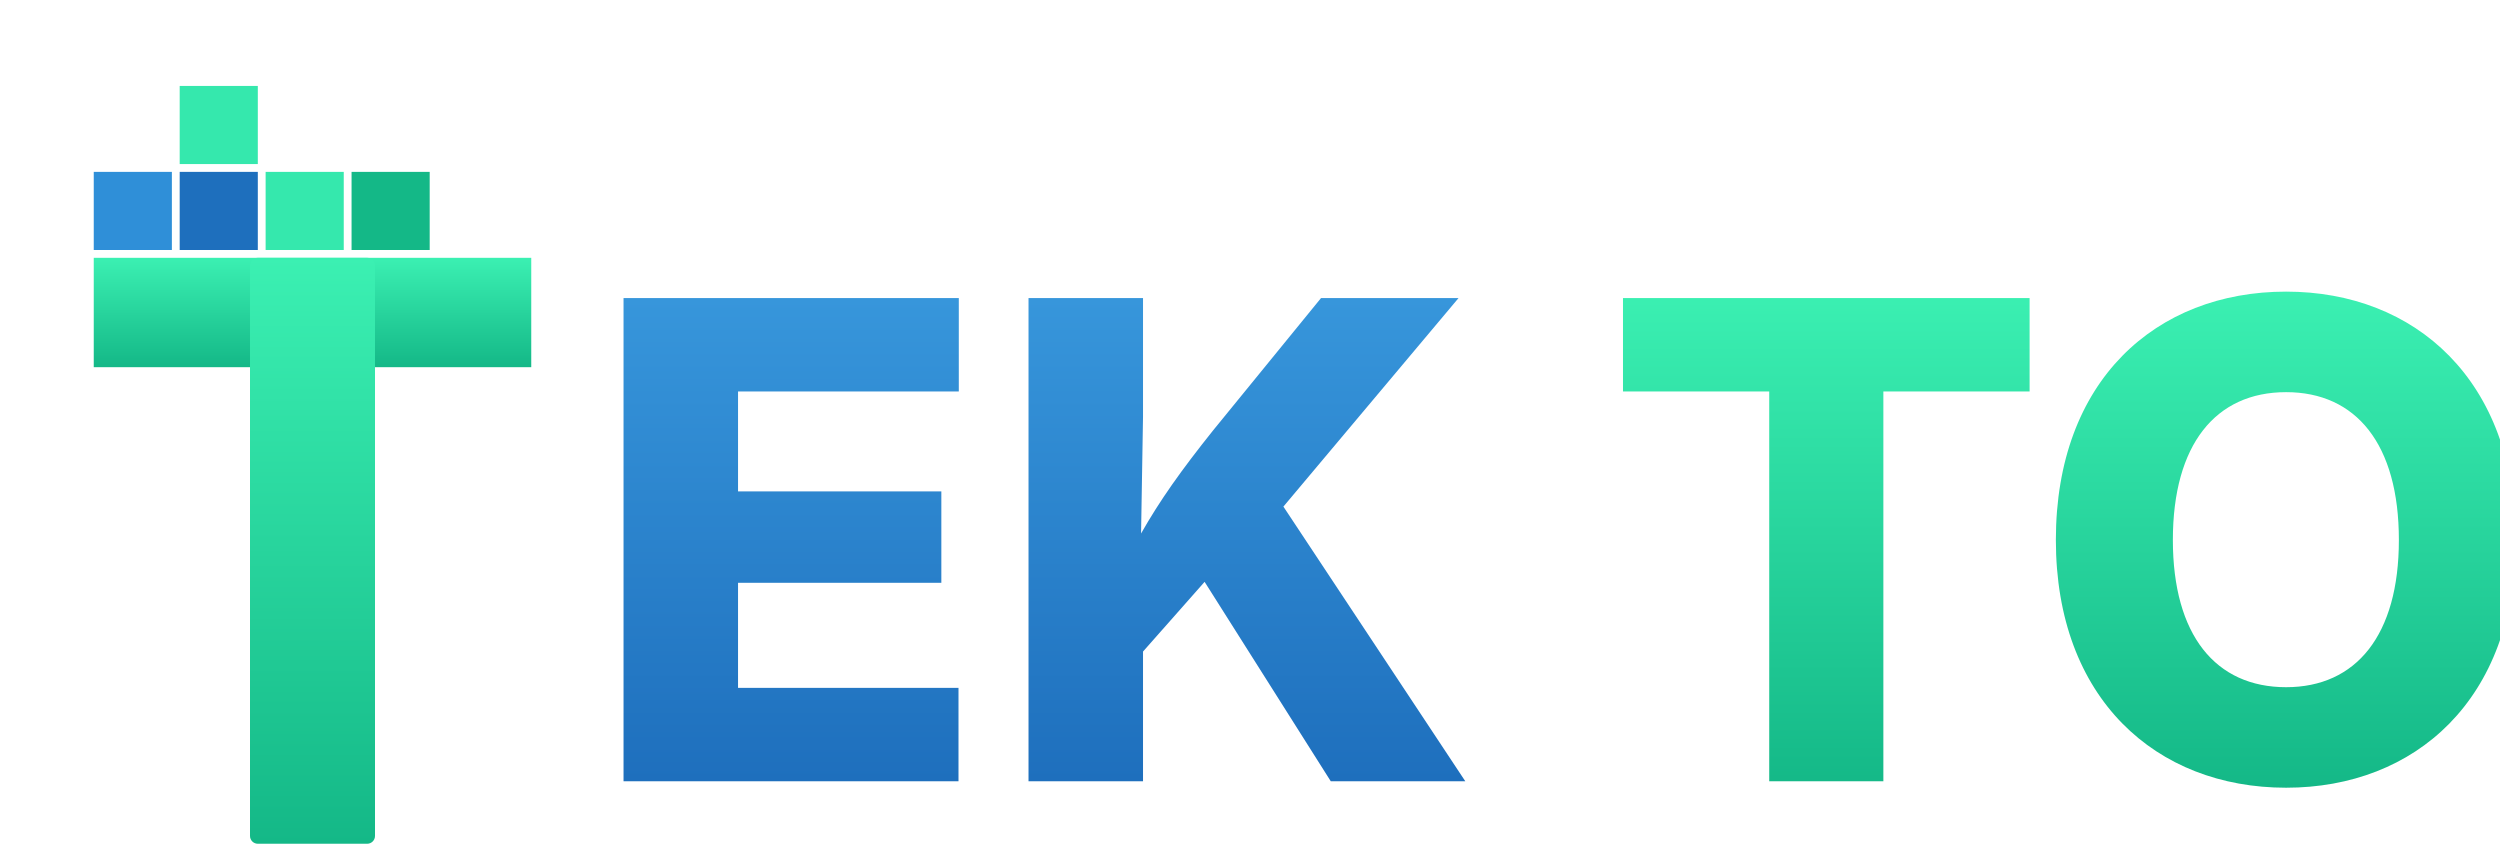
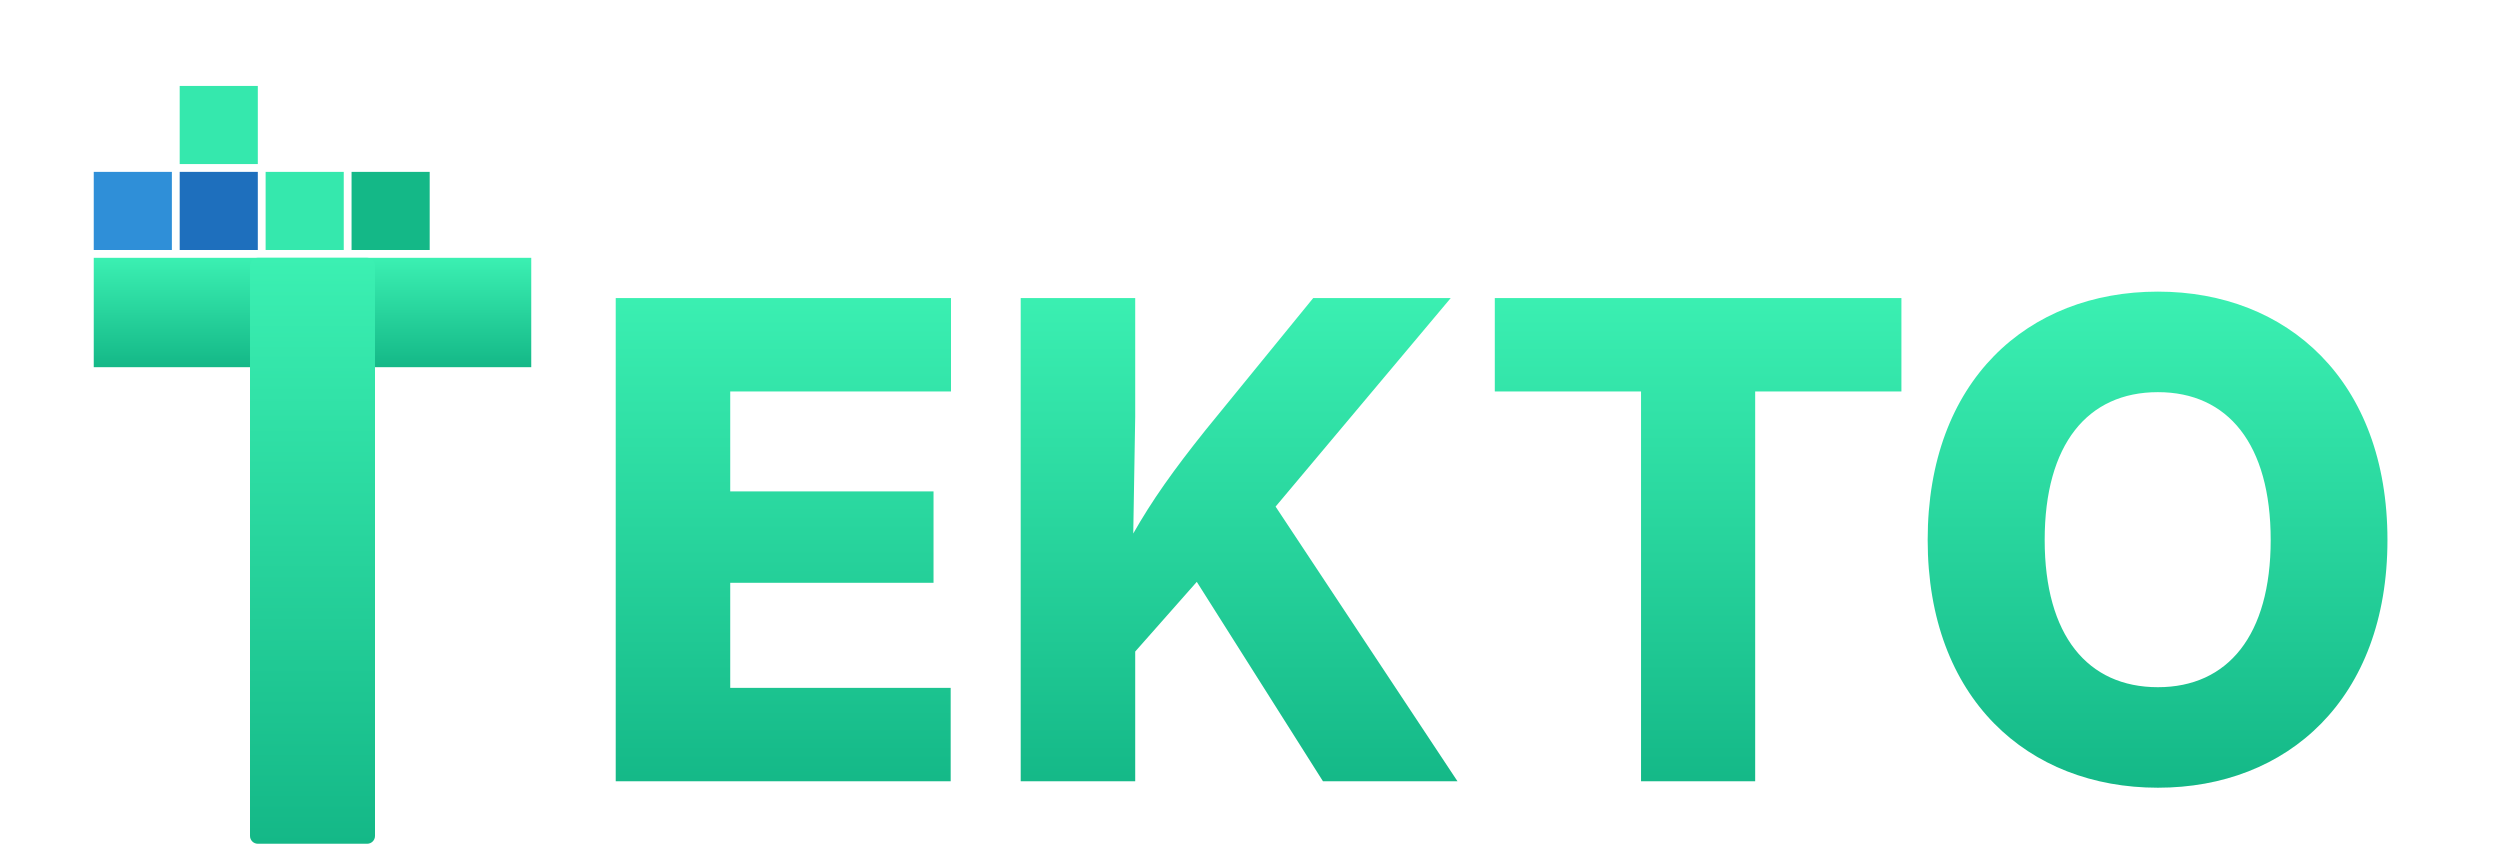
<svg xmlns="http://www.w3.org/2000/svg" viewBox="0 0 640 220" role="img" aria-label="Tekto">
  <defs>
    <linearGradient id="gTeal" x1="0" y1="0" x2="0" y2="1">
      <stop offset="0" stop-color="#3BF0B2" />
      <stop offset="1" stop-color="#14B887" />
-     </linearGradient>
-     <linearGradient id="gBlue" x1="0" y1="0" x2="0" y2="1">
-       <stop offset="0" stop-color="#3796DB" />
-       <stop offset="1" stop-color="#1E6FBD" />
    </linearGradient>
  </defs>
  <g>
    <rect x="24" y="44" width="20" height="20" fill="#2F8FD8" />
    <rect x="46" y="22" width="20" height="20" fill="#35E8AD" />
    <rect x="46" y="44" width="20" height="20" fill="#1E6FBD" />
    <rect x="68" y="44" width="20" height="20" fill="#35E8AD" />
    <rect x="90" y="44" width="20" height="20" fill="#14B887" />
  </g>
  <g fill="url(#gTeal)">
    <rect x="24" y="66" width="112" height="28" />
    <rect x="64" y="66" width="32" height="150" rx="2" />
  </g>
  <g font-family="'Inter','Helvetica Neue',Arial,sans-serif" font-weight="800">
-     <text x="150" y="200" font-size="170" fill="url(#gBlue)">EK</text>
-     <text x="410" y="200" font-size="170" fill="url(#gTeal)">TO</text>
+     <text x="148" y="200" font-size="170" fill="url(#gTeal)">EKTO</text>
  </g>
</svg>
